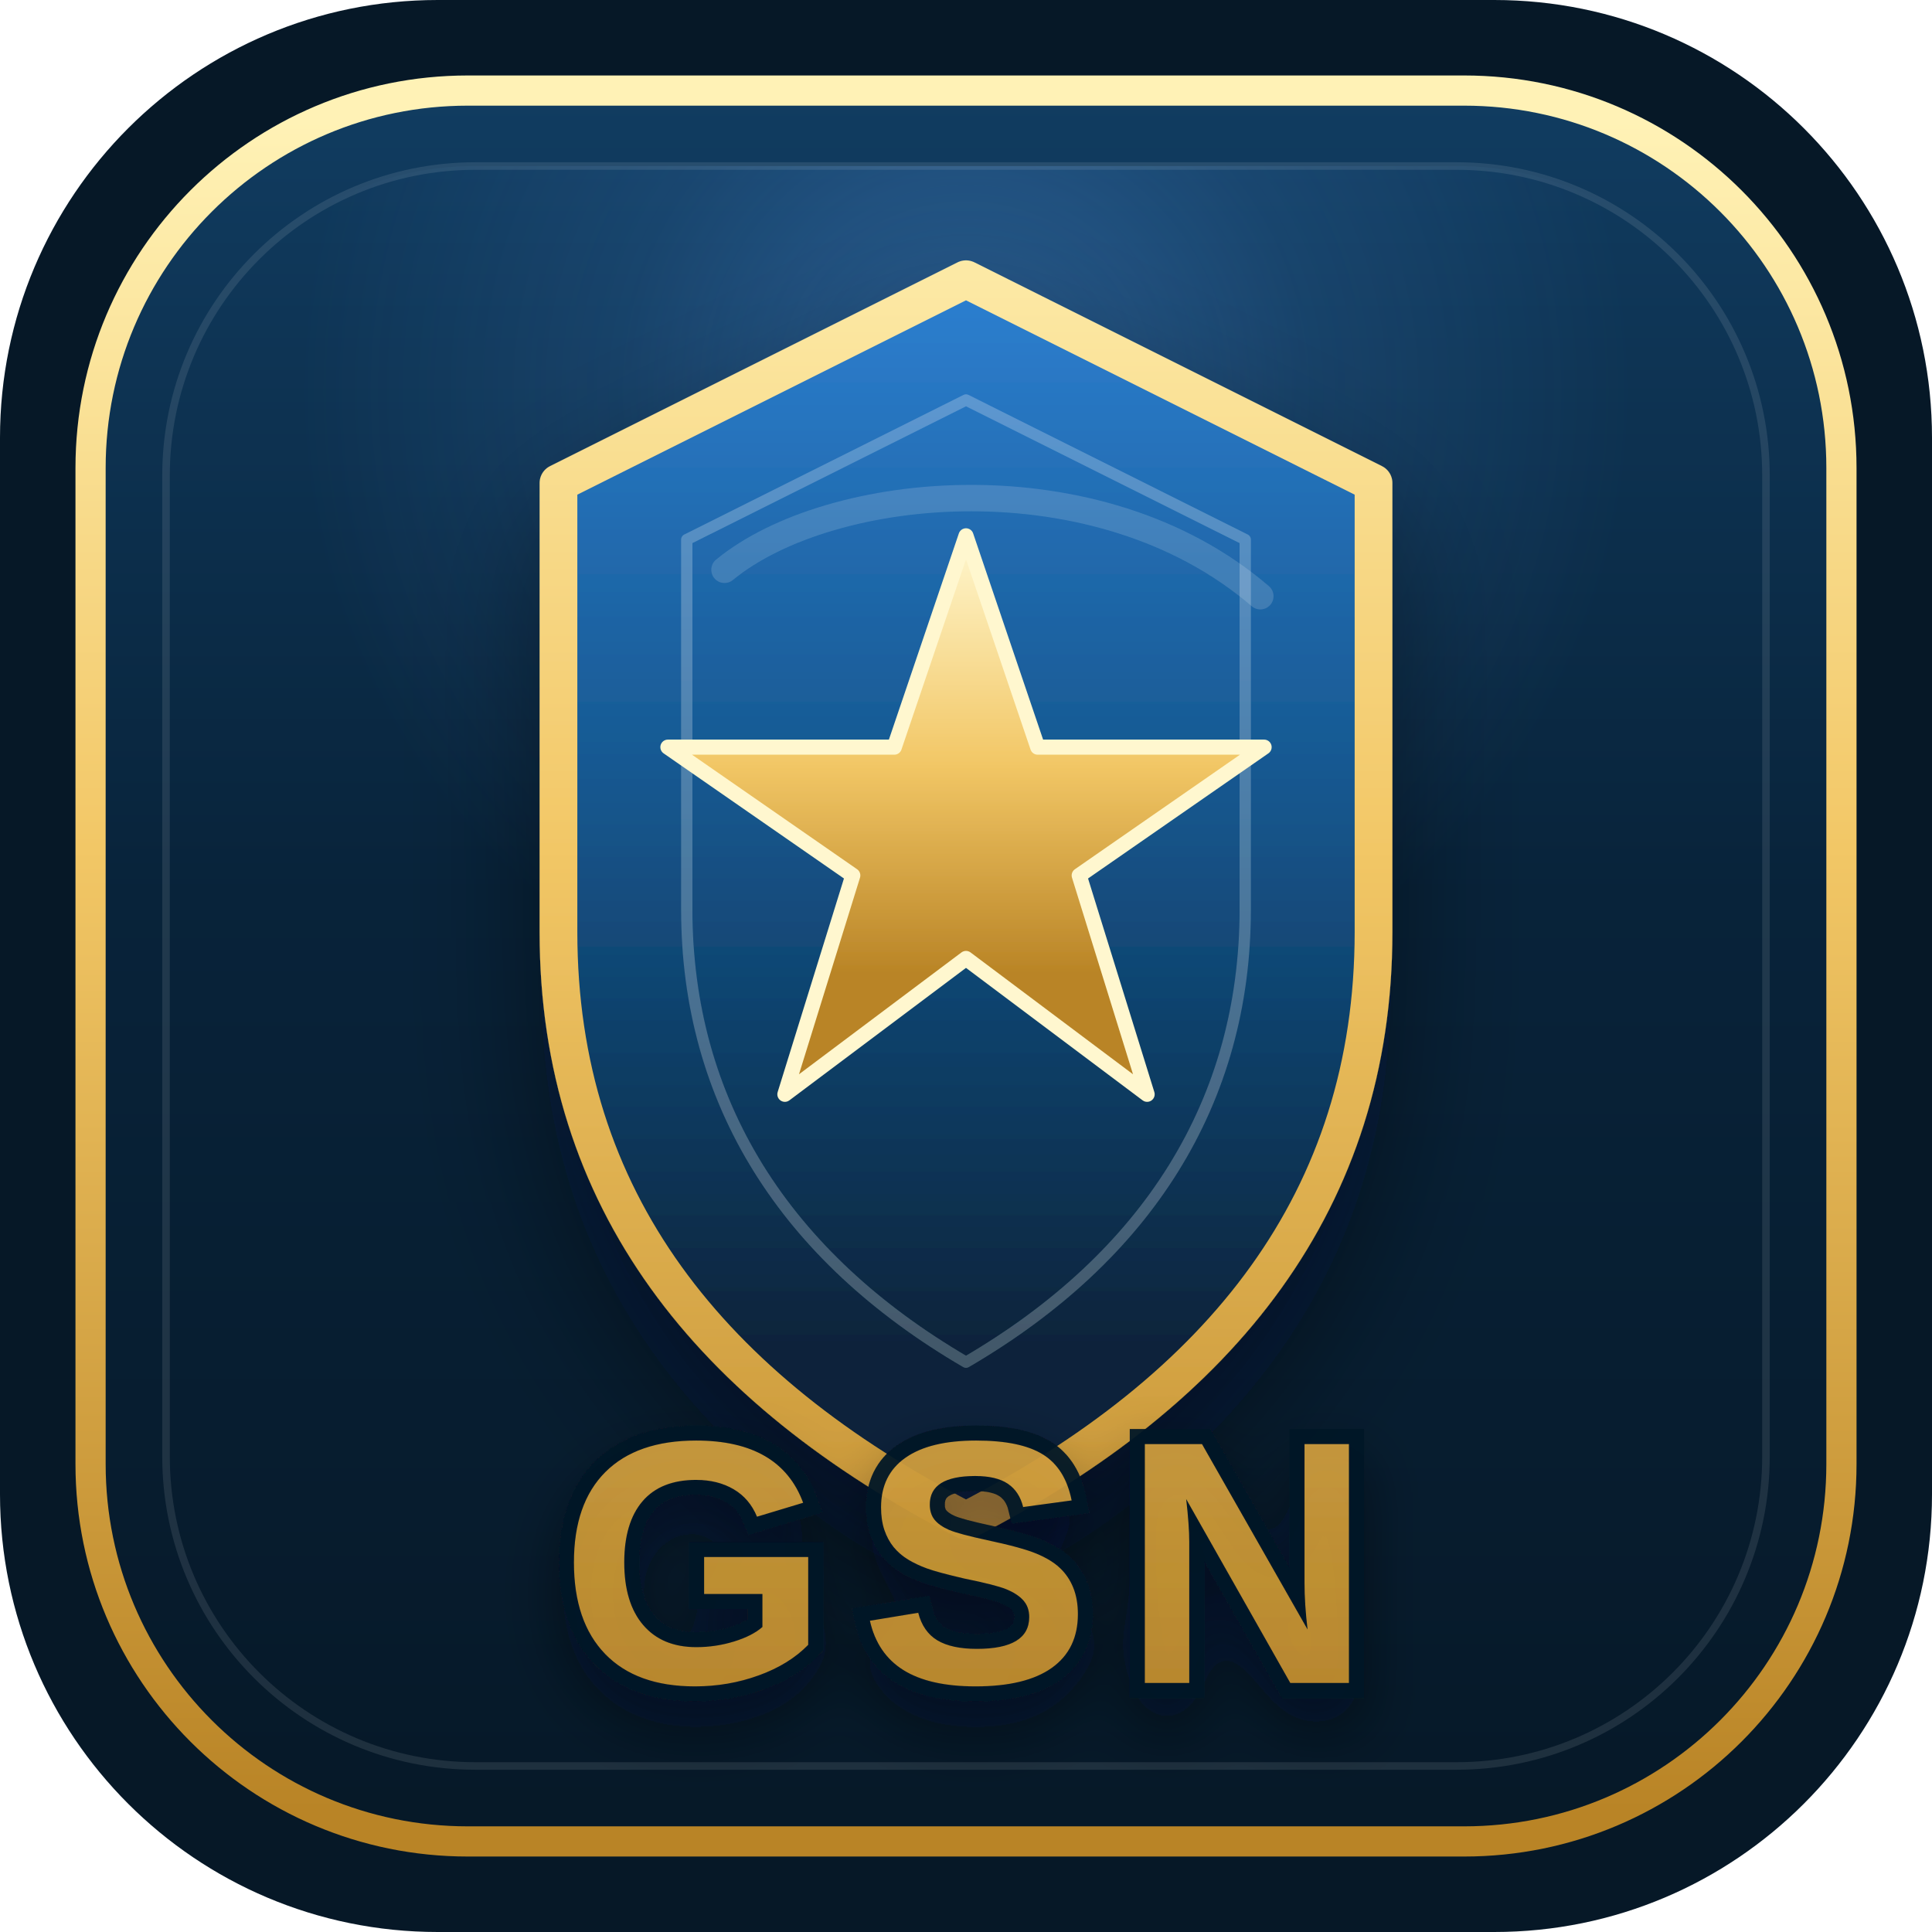
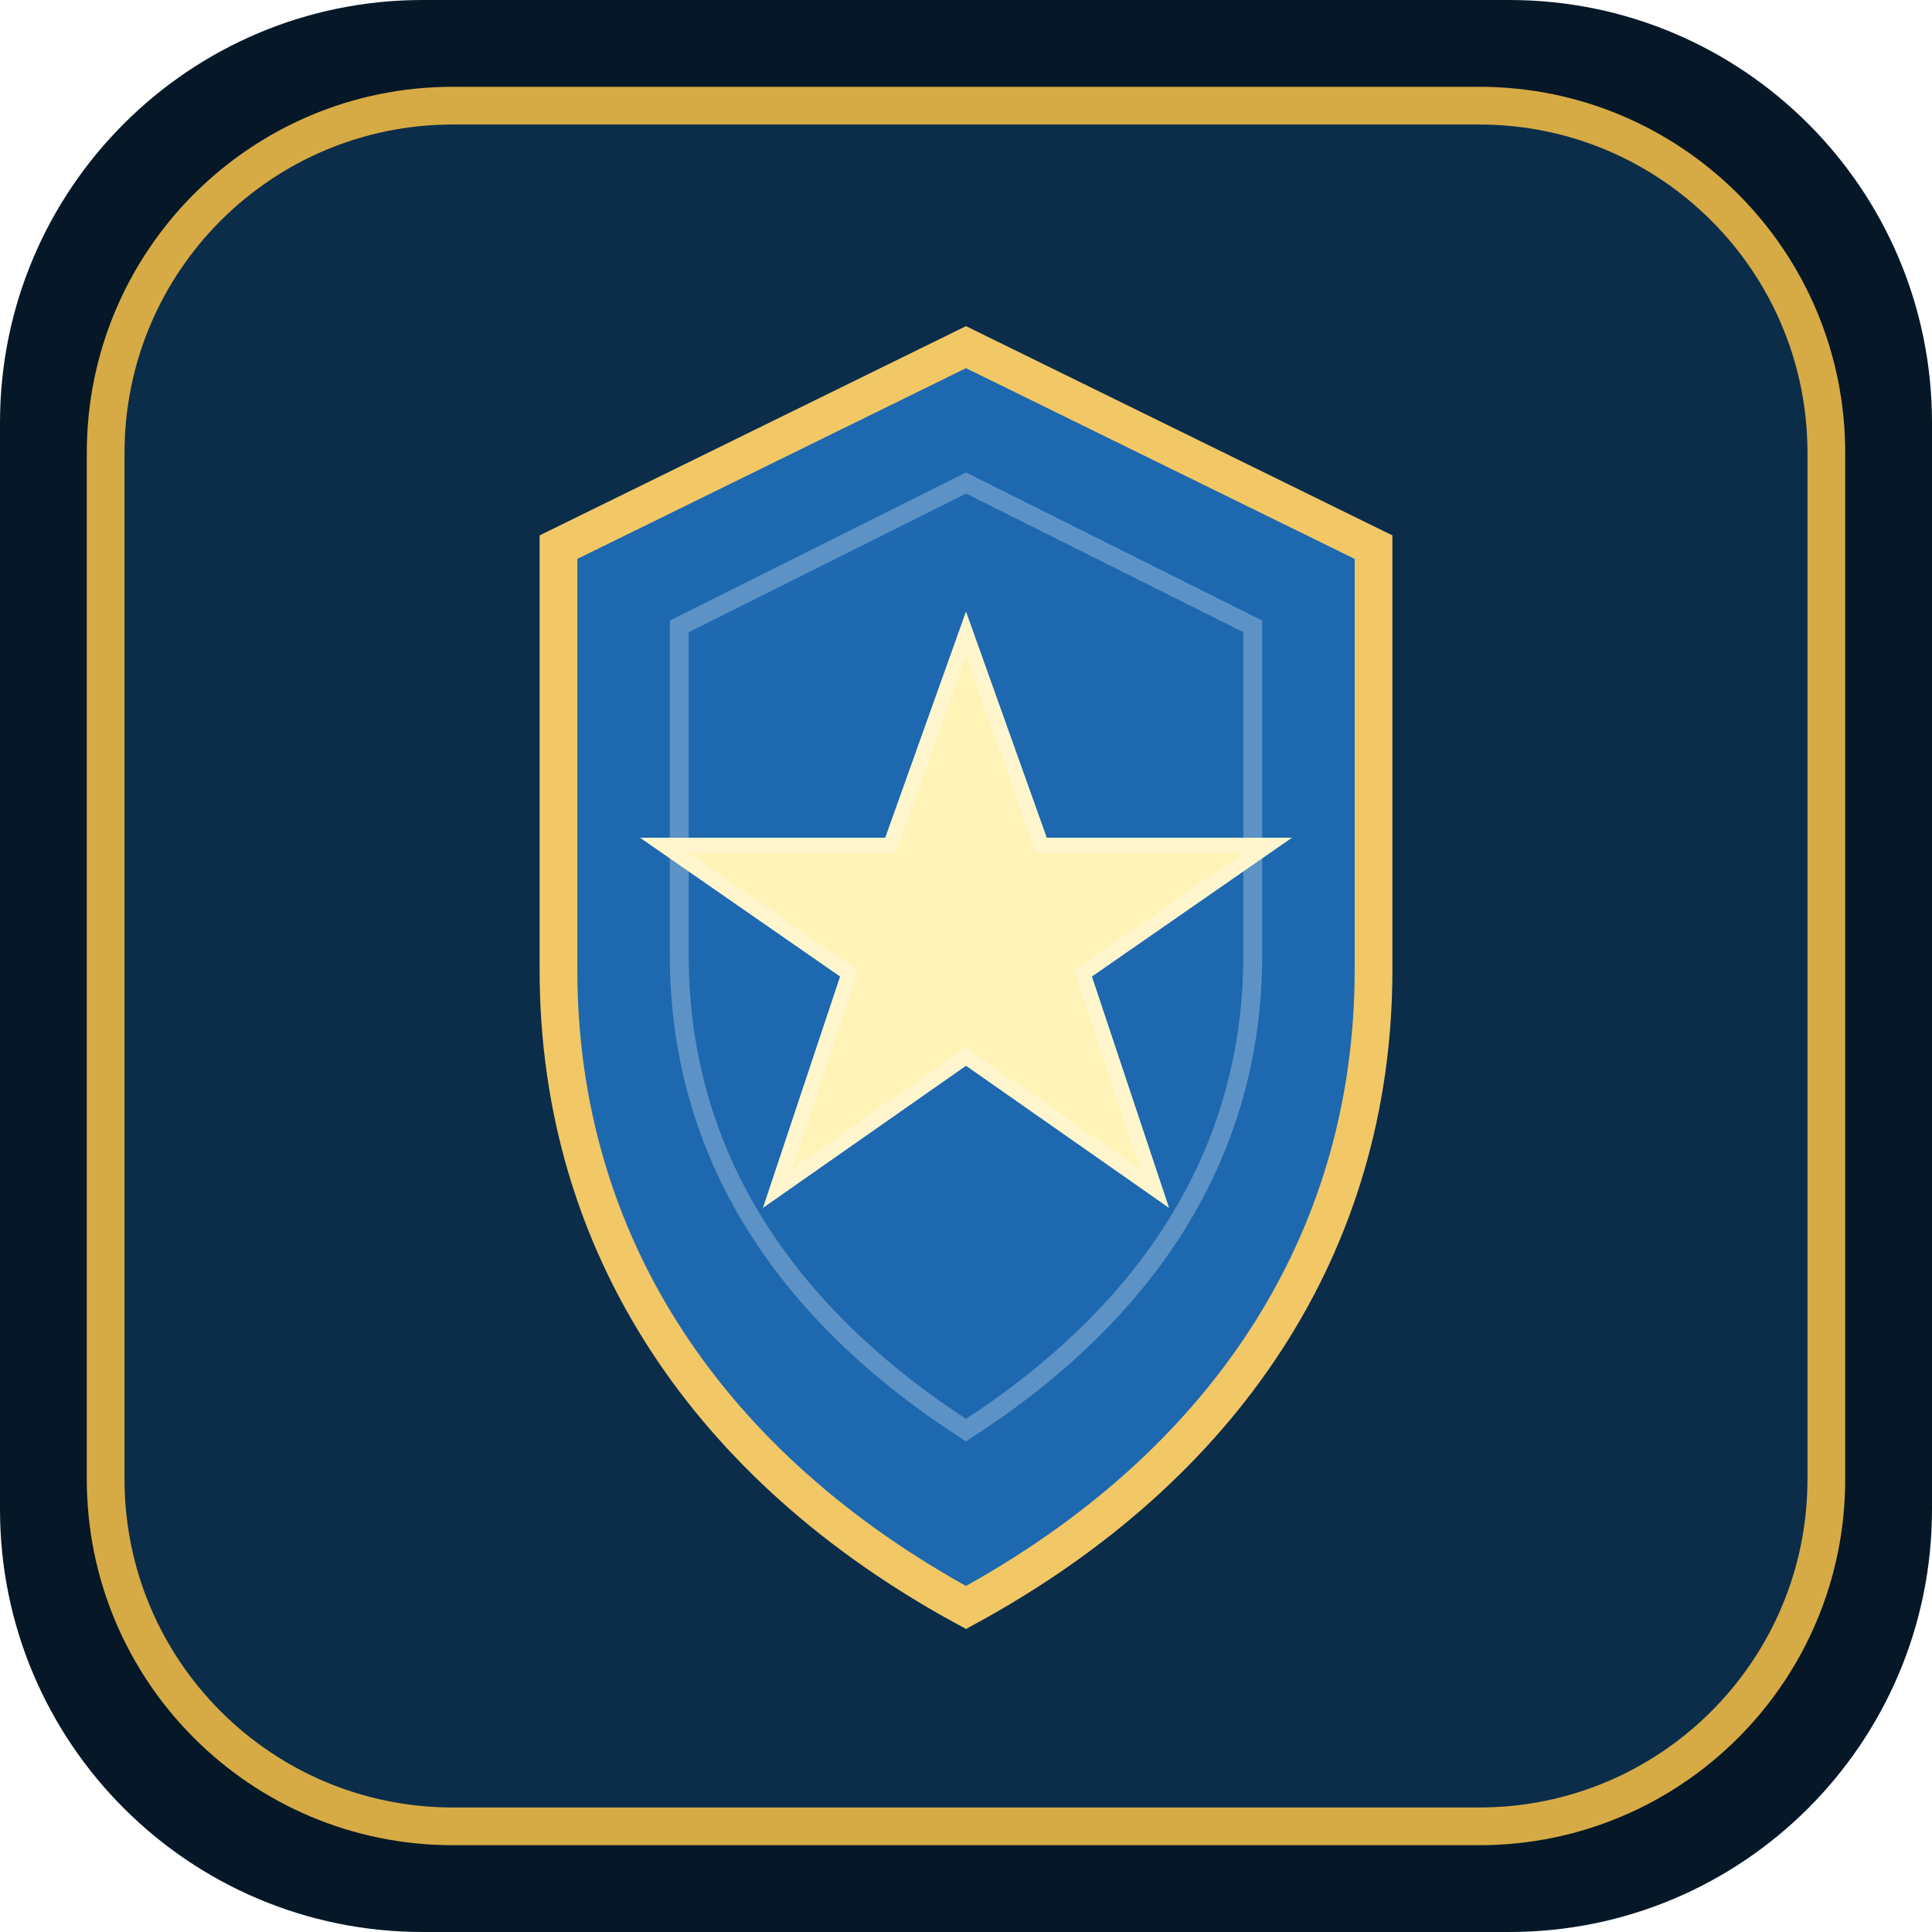
<svg xmlns="http://www.w3.org/2000/svg" width="512" height="512" viewBox="0 0 512 512" fill="none">
+   <rect width="512" height="512" rx="112" fill="#061827" />
+   <rect x="28" y="28" width="456" height="456" rx="92" fill="url(#bg)" stroke="#D6AA45" stroke-width="10" />
+   <path d="M256 92L364 145V257C364 330 324 389 256 426C188 389 148 330 148 257V145L256 92Z" fill="url(#shield)" stroke="#F2C766" stroke-width="10" />
+   <path d="M256 128L332 166V253C332 306 304 348 256 379C208 348 180 306 180 253V166L256 128Z" fill="none" stroke="rgba(255,255,255,0.28)" stroke-width="5" />
+   <path d="M256 168L276 224H336L287 258L306 315L256 280L206 315L225 258L176 224H236L256 168Z" fill="url(#star)" stroke="#FFF6CE" stroke-width="4" />
  <defs>
-     <linearGradient id="appBg" x1="256" y1="18" x2="256" y2="494" gradientUnits="userSpaceOnUse">
-       <stop stop-color="#113D62" />
-       <stop offset="0.46" stop-color="#08233A" />
+     <linearGradient id="bg" x1="256" y1="0" x2="256" y2="512">
+       <stop stop-color="#0B2D4A" />
      <stop offset="1" stop-color="#061827" />
    </linearGradient>
-     <radialGradient id="topGlow" cx="0" cy="0" r="1" gradientUnits="userSpaceOnUse" gradientTransform="translate(256 104) rotate(90) scale(176)">
-       <stop stop-color="#5EA8FF" stop-opacity="0.36" />
-       <stop offset="0.52" stop-color="#5EA8FF" stop-opacity="0.12" />
-       <stop offset="1" stop-color="#5EA8FF" stop-opacity="0" />
-     </radialGradient>
-     <linearGradient id="gold" x1="256" y1="32" x2="256" y2="480" gradientUnits="userSpaceOnUse">
-       <stop stop-color="#FFF2B6" />
-       <stop offset="0.43" stop-color="#F2C766" />
-       <stop offset="1" stop-color="#B98426" />
-     </linearGradient>
-     <linearGradient id="shieldFill" x1="256" y1="76" x2="256" y2="358" gradientUnits="userSpaceOnUse">
-       <stop stop-color="#2D7FD0" />
-       <stop offset="0.48" stop-color="#15568D" />
+     <linearGradient id="shield" x1="256" y1="92" x2="256" y2="426">
+       <stop stop-color="#1E68B0" />
      <stop offset="1" stop-color="#08233A" />
    </linearGradient>
-     <linearGradient id="starFill" x1="256" y1="142" x2="256" y2="258" gradientUnits="userSpaceOnUse">
-       <stop stop-color="#FFF7CF" />
+     <linearGradient id="star" x1="256" y1="168" x2="256" y2="315">
+       <stop stop-color="#FFF3B8" />
      <stop offset="0.52" stop-color="#F2C766" />
-       <stop offset="1" stop-color="#B98426" />
+       <stop offset="1" stop-color="#B78525" />
    </linearGradient>
-     <filter id="softShadow" x="-30%" y="-30%" width="160%" height="170%" color-interpolation-filters="sRGB">
-       <feDropShadow dx="0" dy="18" stdDeviation="18" flood-color="#000817" flood-opacity="0.46" />
-     </filter>
-     <filter id="textShadow" x="-30%" y="-60%" width="160%" height="220%" color-interpolation-filters="sRGB">
-       <feDropShadow dx="0" dy="8" stdDeviation="8" flood-color="#000817" flood-opacity="0.48" />
-     </filter>
  </defs>
-   <rect width="512" height="512" rx="116" fill="#061827" />
-   <rect x="24" y="24" width="464" height="464" rx="100" fill="url(#appBg)" stroke="url(#gold)" stroke-width="8" />
-   <rect x="44" y="44" width="424" height="424" rx="82" fill="url(#topGlow)" stroke="rgba(255,255,255,0.10)" stroke-width="2" />
-   <g filter="url(#softShadow)">
-     <path d="M256 74L364 128V247C364 318 324 368 256 403C188 368 148 318 148 247V128L256 74Z" fill="url(#shieldFill)" stroke="url(#gold)" stroke-width="10" stroke-linejoin="round" />
-     <path d="M256 106L330 143V241C330 292 304 333 256 361C208 333 182 292 182 241V143L256 106Z" fill="none" stroke="rgba(255,255,255,0.24)" stroke-width="3" stroke-linejoin="round" />
-     <path d="M256 142L275 198H335L286 232L304 290L256 254L208 290L226 232L177 198H237L256 142Z" fill="url(#starFill)" stroke="#FFF7CF" stroke-width="4" stroke-linejoin="round" />
-     <path d="M192 151C220 128 291 121 334 158" stroke="rgba(255,255,255,0.15)" stroke-width="7" stroke-linecap="round" />
-   </g>
-   <g filter="url(#textShadow)">
-     <text x="256" y="446" text-anchor="middle" fill="url(#gold)" stroke="#061827" stroke-width="8" paint-order="stroke fill" font-family="Arial, Helvetica, sans-serif" font-size="92" font-weight="900" letter-spacing="8" opacity="0.94">GSN</text>
-   </g>
</svg>
